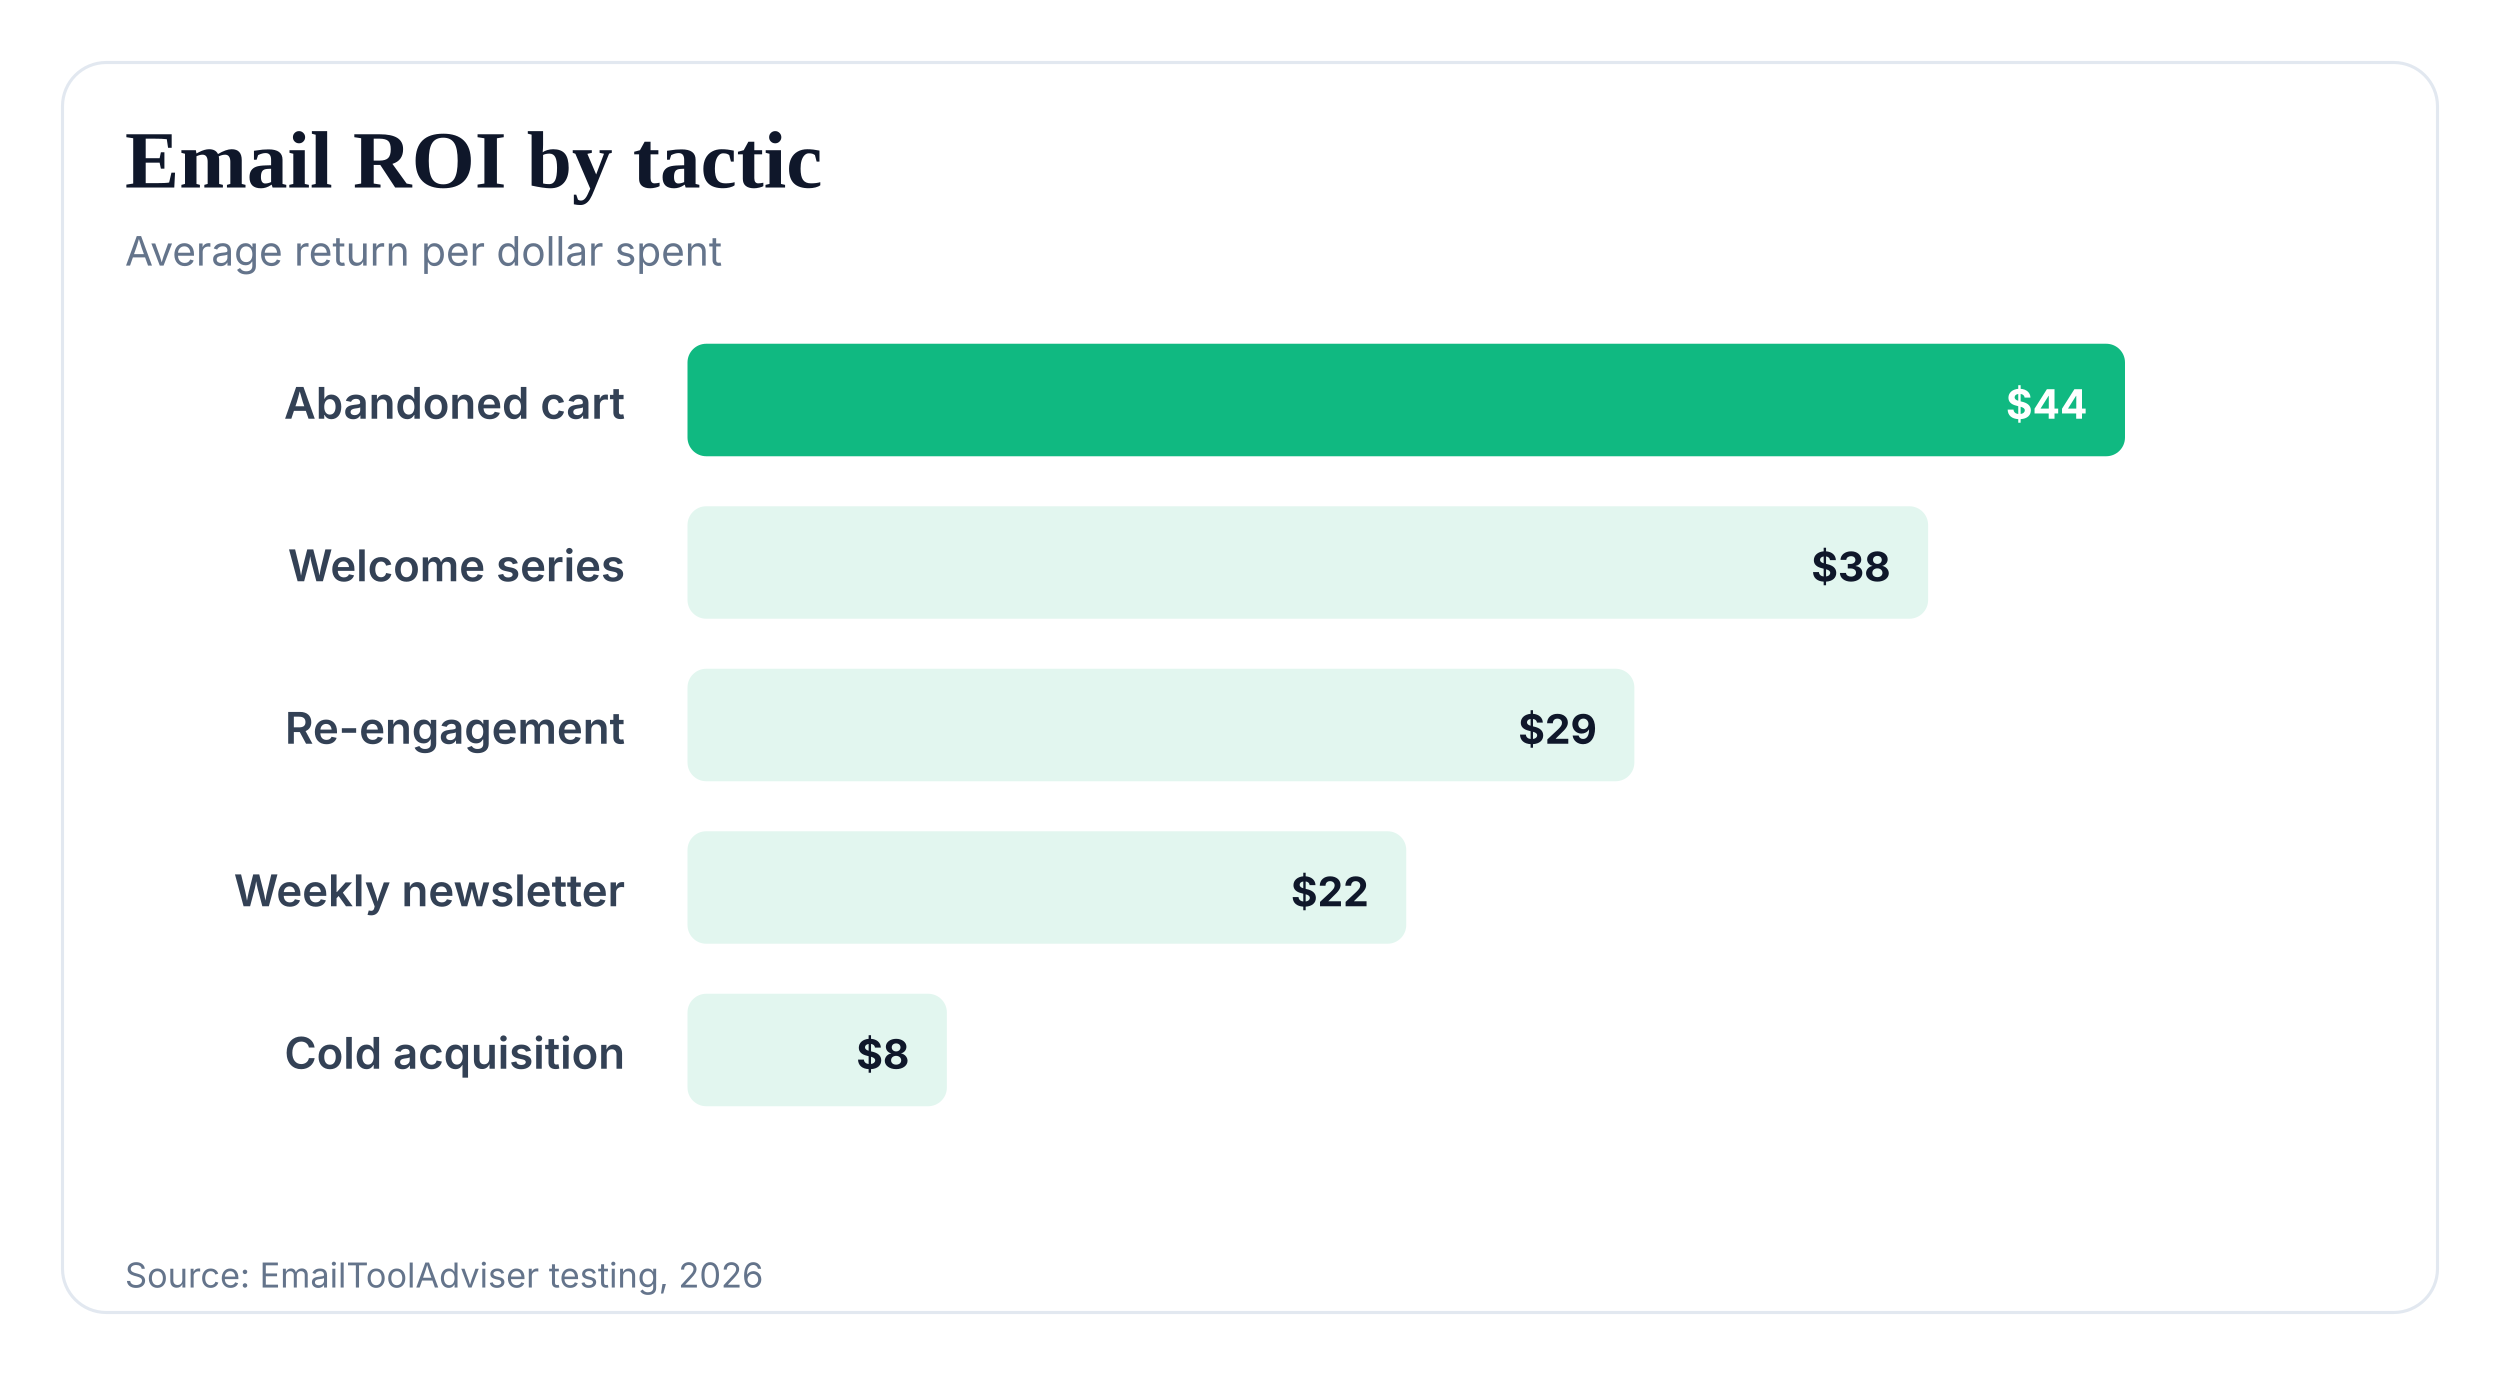
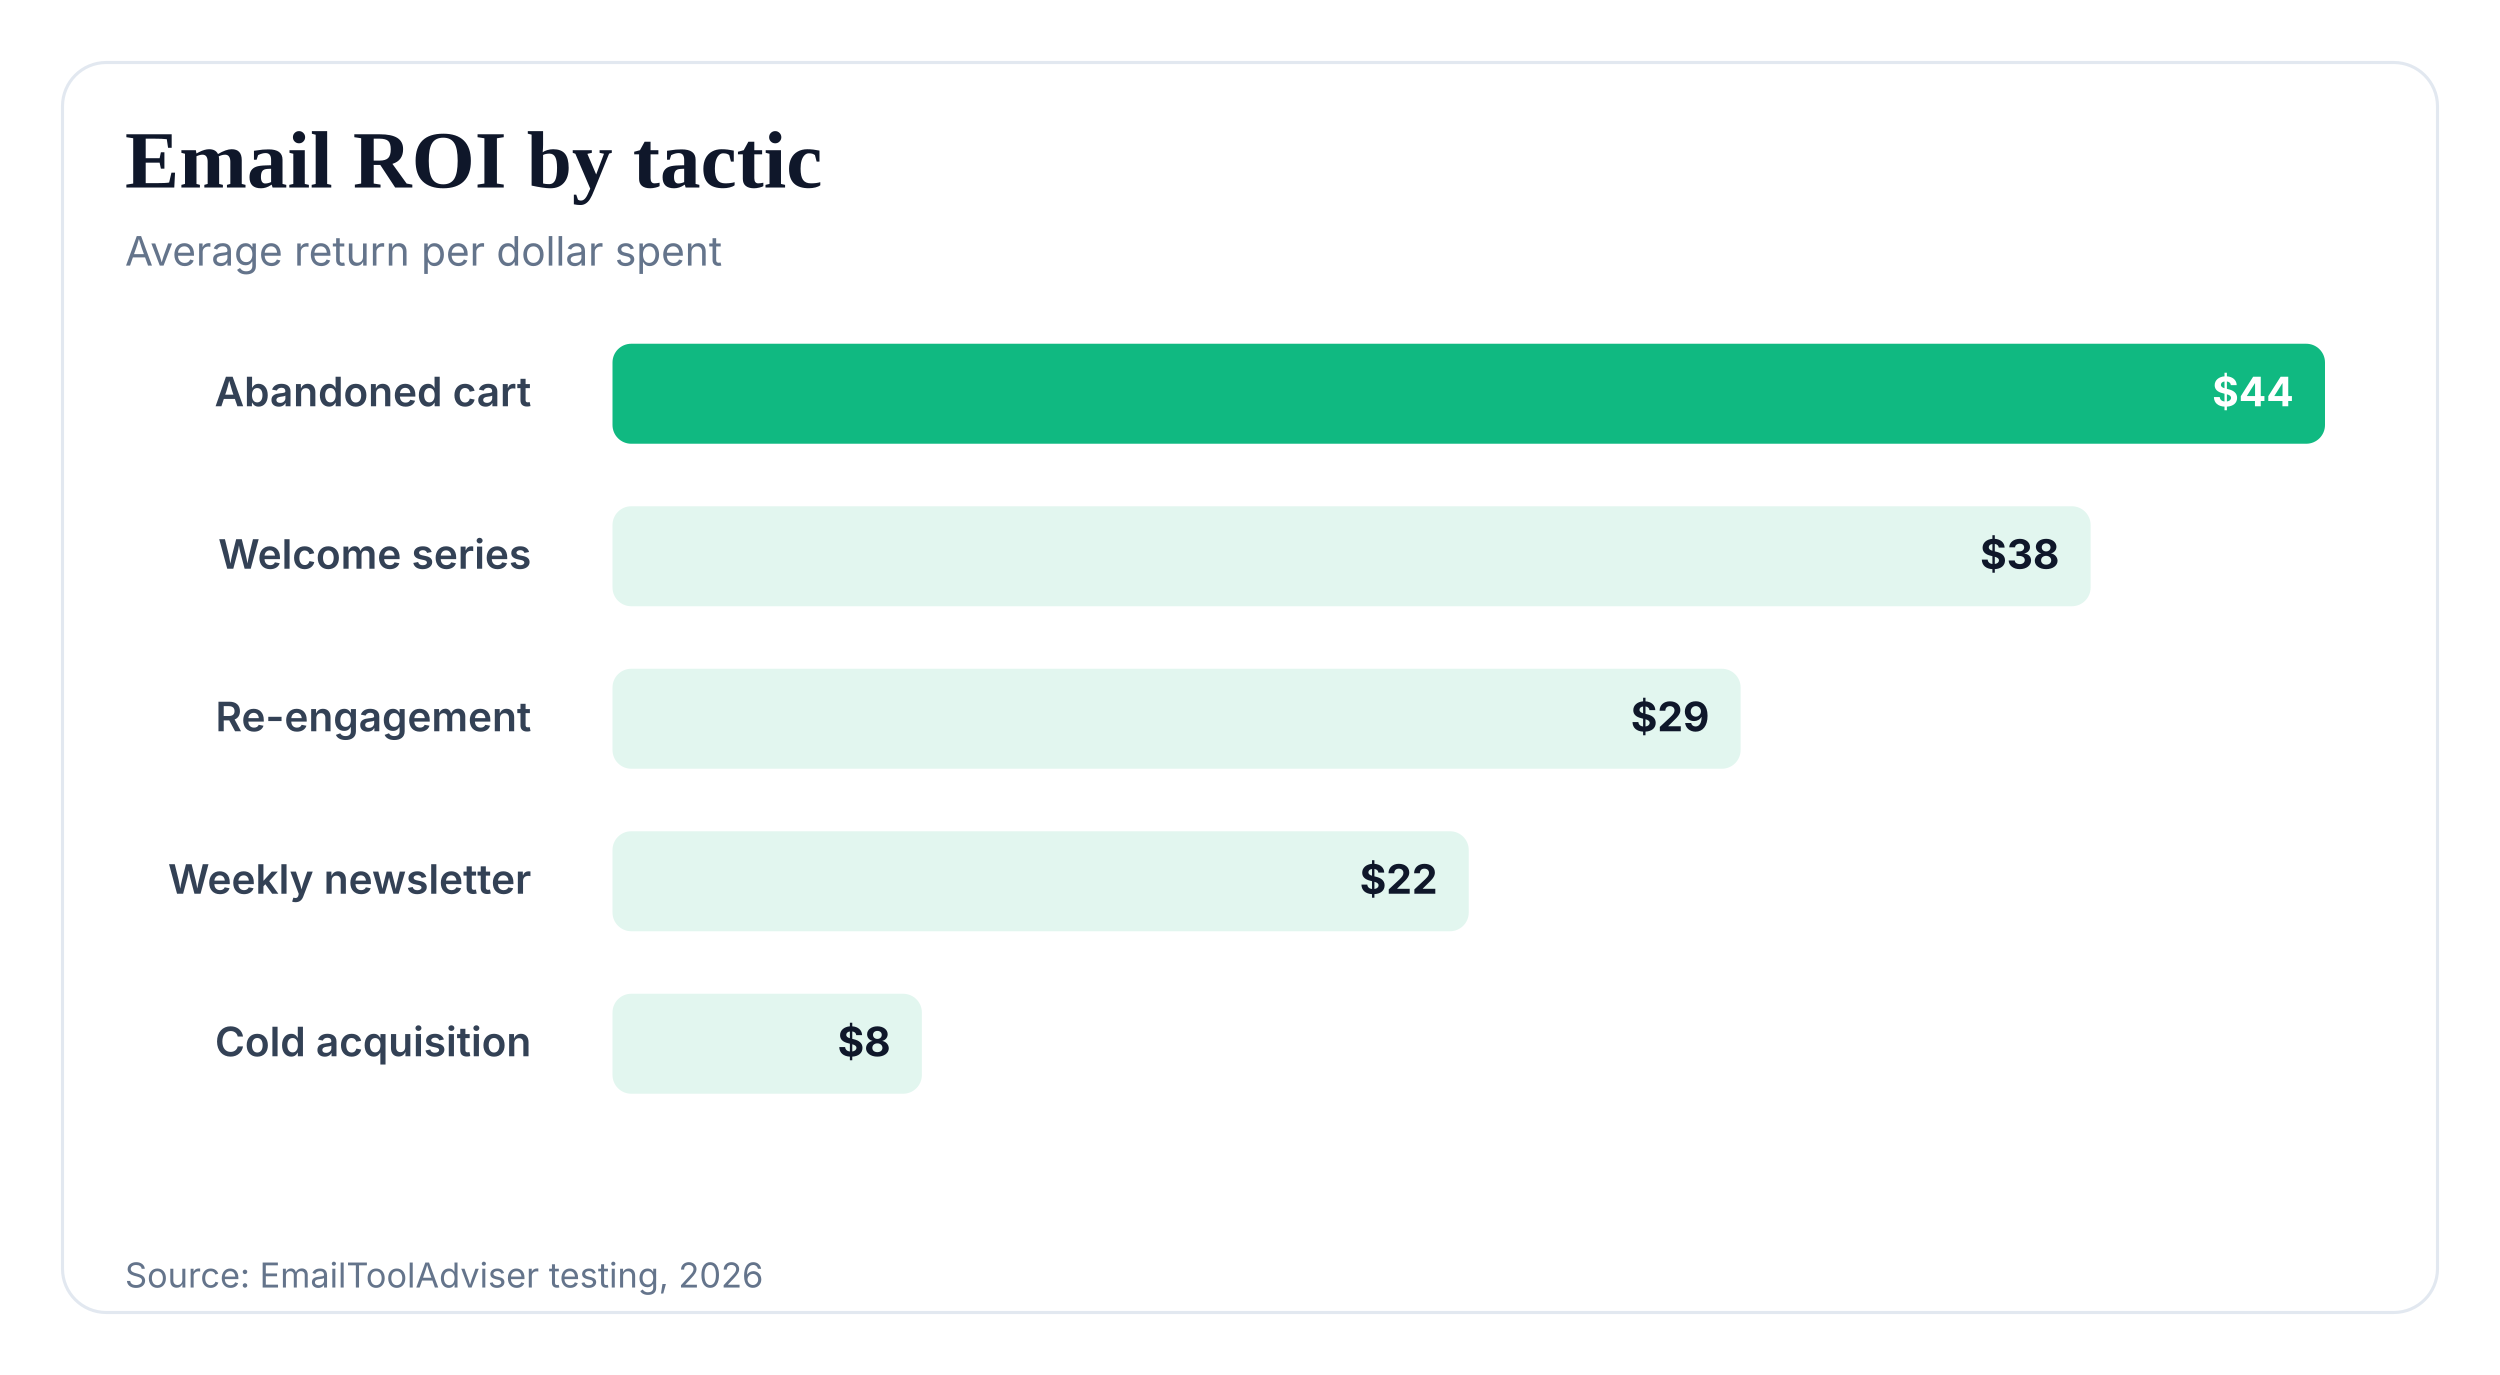
- <svg xmlns="http://www.w3.org/2000/svg" viewBox="0 0 800 440" preserveAspectRatio="xMidYMid meet" role="img">
+ <svg xmlns="http://www.w3.org/2000/svg" viewBox="0 0 800 440" preserveAspectRatio="xMinYMin meet" role="img" style="width:100%;height:auto;">
  <style>
-   .serif  { font-family: 'Playfair Display', Georgia, 'Times New Roman', serif; font-weight: 800; }
-   .sans   { font-family: 'Inter', -apple-system, BlinkMacSystemFont, sans-serif; }
-   .label  { font-family: 'Inter', sans-serif; font-weight: 700; text-transform: uppercase; letter-spacing: 0.08em; }
+   .serif  { font-family: Georgia, 'Times New Roman', 'Playfair Display', serif; font-weight: 800; }
+   .sans   { font-family: system-ui, -apple-system, BlinkMacSystemFont, 'Segoe UI', sans-serif; }
+   .label  { font-family: system-ui, sans-serif; font-weight: 700; text-transform: uppercase; letter-spacing: 0.08em; }
</style>
  <rect width="800" height="440" fill="#ffffff" />
  <rect x="20" y="20" rx="14" ry="14" width="760" height="400" fill="#ffffff" stroke="#e2e8f0" stroke-width="1" />
  <text x="40" y="60" class="serif" font-size="26" fill="#0f172a">Email ROI by tactic</text>
  <text x="40" y="85" class="sans" font-size="13" fill="#64748b">Average return per dollar spent</text>
-   <text x="200" y="134" class="sans" font-size="14" fill="#334155" text-anchor="end" font-weight="600">Abandoned cart</text>
-   <rect x="220" y="110" rx="6" ry="6" width="460" height="36" fill="#10b981" />
-   <text x="668" y="134" class="sans" font-size="13" fill="#ffffff" text-anchor="end" font-weight="700">$44</text>
-   <text x="200" y="186" class="sans" font-size="14" fill="#334155" text-anchor="end" font-weight="600">Welcome series</text>
-   <rect x="220" y="162" rx="6" ry="6" width="397" height="36" fill="#e2f6ef" />
-   <text x="605" y="186" class="sans" font-size="13" fill="#0f172a" text-anchor="end" font-weight="700">$38</text>
-   <text x="200" y="238" class="sans" font-size="14" fill="#334155" text-anchor="end" font-weight="600">Re-engagement</text>
-   <rect x="220" y="214" rx="6" ry="6" width="303" height="36" fill="#e2f6ef" />
-   <text x="511" y="238" class="sans" font-size="13" fill="#0f172a" text-anchor="end" font-weight="700">$29</text>
-   <text x="200" y="290" class="sans" font-size="14" fill="#334155" text-anchor="end" font-weight="600">Weekly newsletter</text>
-   <rect x="220" y="266" rx="6" ry="6" width="230" height="36" fill="#e2f6ef" />
-   <text x="438" y="290" class="sans" font-size="13" fill="#0f172a" text-anchor="end" font-weight="700">$22</text>
-   <text x="200" y="342" class="sans" font-size="14" fill="#334155" text-anchor="end" font-weight="600">Cold acquisition</text>
-   <rect x="220" y="318" rx="6" ry="6" width="83" height="36" fill="#e2f6ef" />
-   <text x="291" y="342" class="sans" font-size="13" fill="#0f172a" text-anchor="end" font-weight="700">$8</text>
+   <text x="170" y="130" class="sans" font-size="13" fill="#334155" text-anchor="end" font-weight="600">Abandoned cart</text>
+   <rect x="196" y="110" rx="6" ry="6" width="548" height="32" fill="#10b981" />
+   <text x="734" y="130" class="sans" font-size="13" fill="#ffffff" text-anchor="end" font-weight="700">$44</text>
+   <text x="170" y="182" class="sans" font-size="13" fill="#334155" text-anchor="end" font-weight="600">Welcome series</text>
+   <rect x="196" y="162" rx="6" ry="6" width="473" height="32" fill="#e2f6ef" />
+   <text x="659" y="182" class="sans" font-size="13" fill="#0f172a" text-anchor="end" font-weight="700">$38</text>
+   <text x="170" y="234" class="sans" font-size="13" fill="#334155" text-anchor="end" font-weight="600">Re-engagement</text>
+   <rect x="196" y="214" rx="6" ry="6" width="361" height="32" fill="#e2f6ef" />
+   <text x="547" y="234" class="sans" font-size="13" fill="#0f172a" text-anchor="end" font-weight="700">$29</text>
+   <text x="170" y="286" class="sans" font-size="13" fill="#334155" text-anchor="end" font-weight="600">Weekly newsletter</text>
+   <rect x="196" y="266" rx="6" ry="6" width="274" height="32" fill="#e2f6ef" />
+   <text x="460" y="286" class="sans" font-size="13" fill="#0f172a" text-anchor="end" font-weight="700">$22</text>
+   <text x="170" y="338" class="sans" font-size="13" fill="#334155" text-anchor="end" font-weight="600">Cold acquisition</text>
+   <rect x="196" y="318" rx="6" ry="6" width="99" height="32" fill="#e2f6ef" />
+   <text x="285" y="338" class="sans" font-size="13" fill="#0f172a" text-anchor="end" font-weight="700">$8</text>
  <text x="40" y="412" class="sans" font-size="11" fill="#64748b">Source: EmailToolAdviser testing, 2026</text>
</svg>
